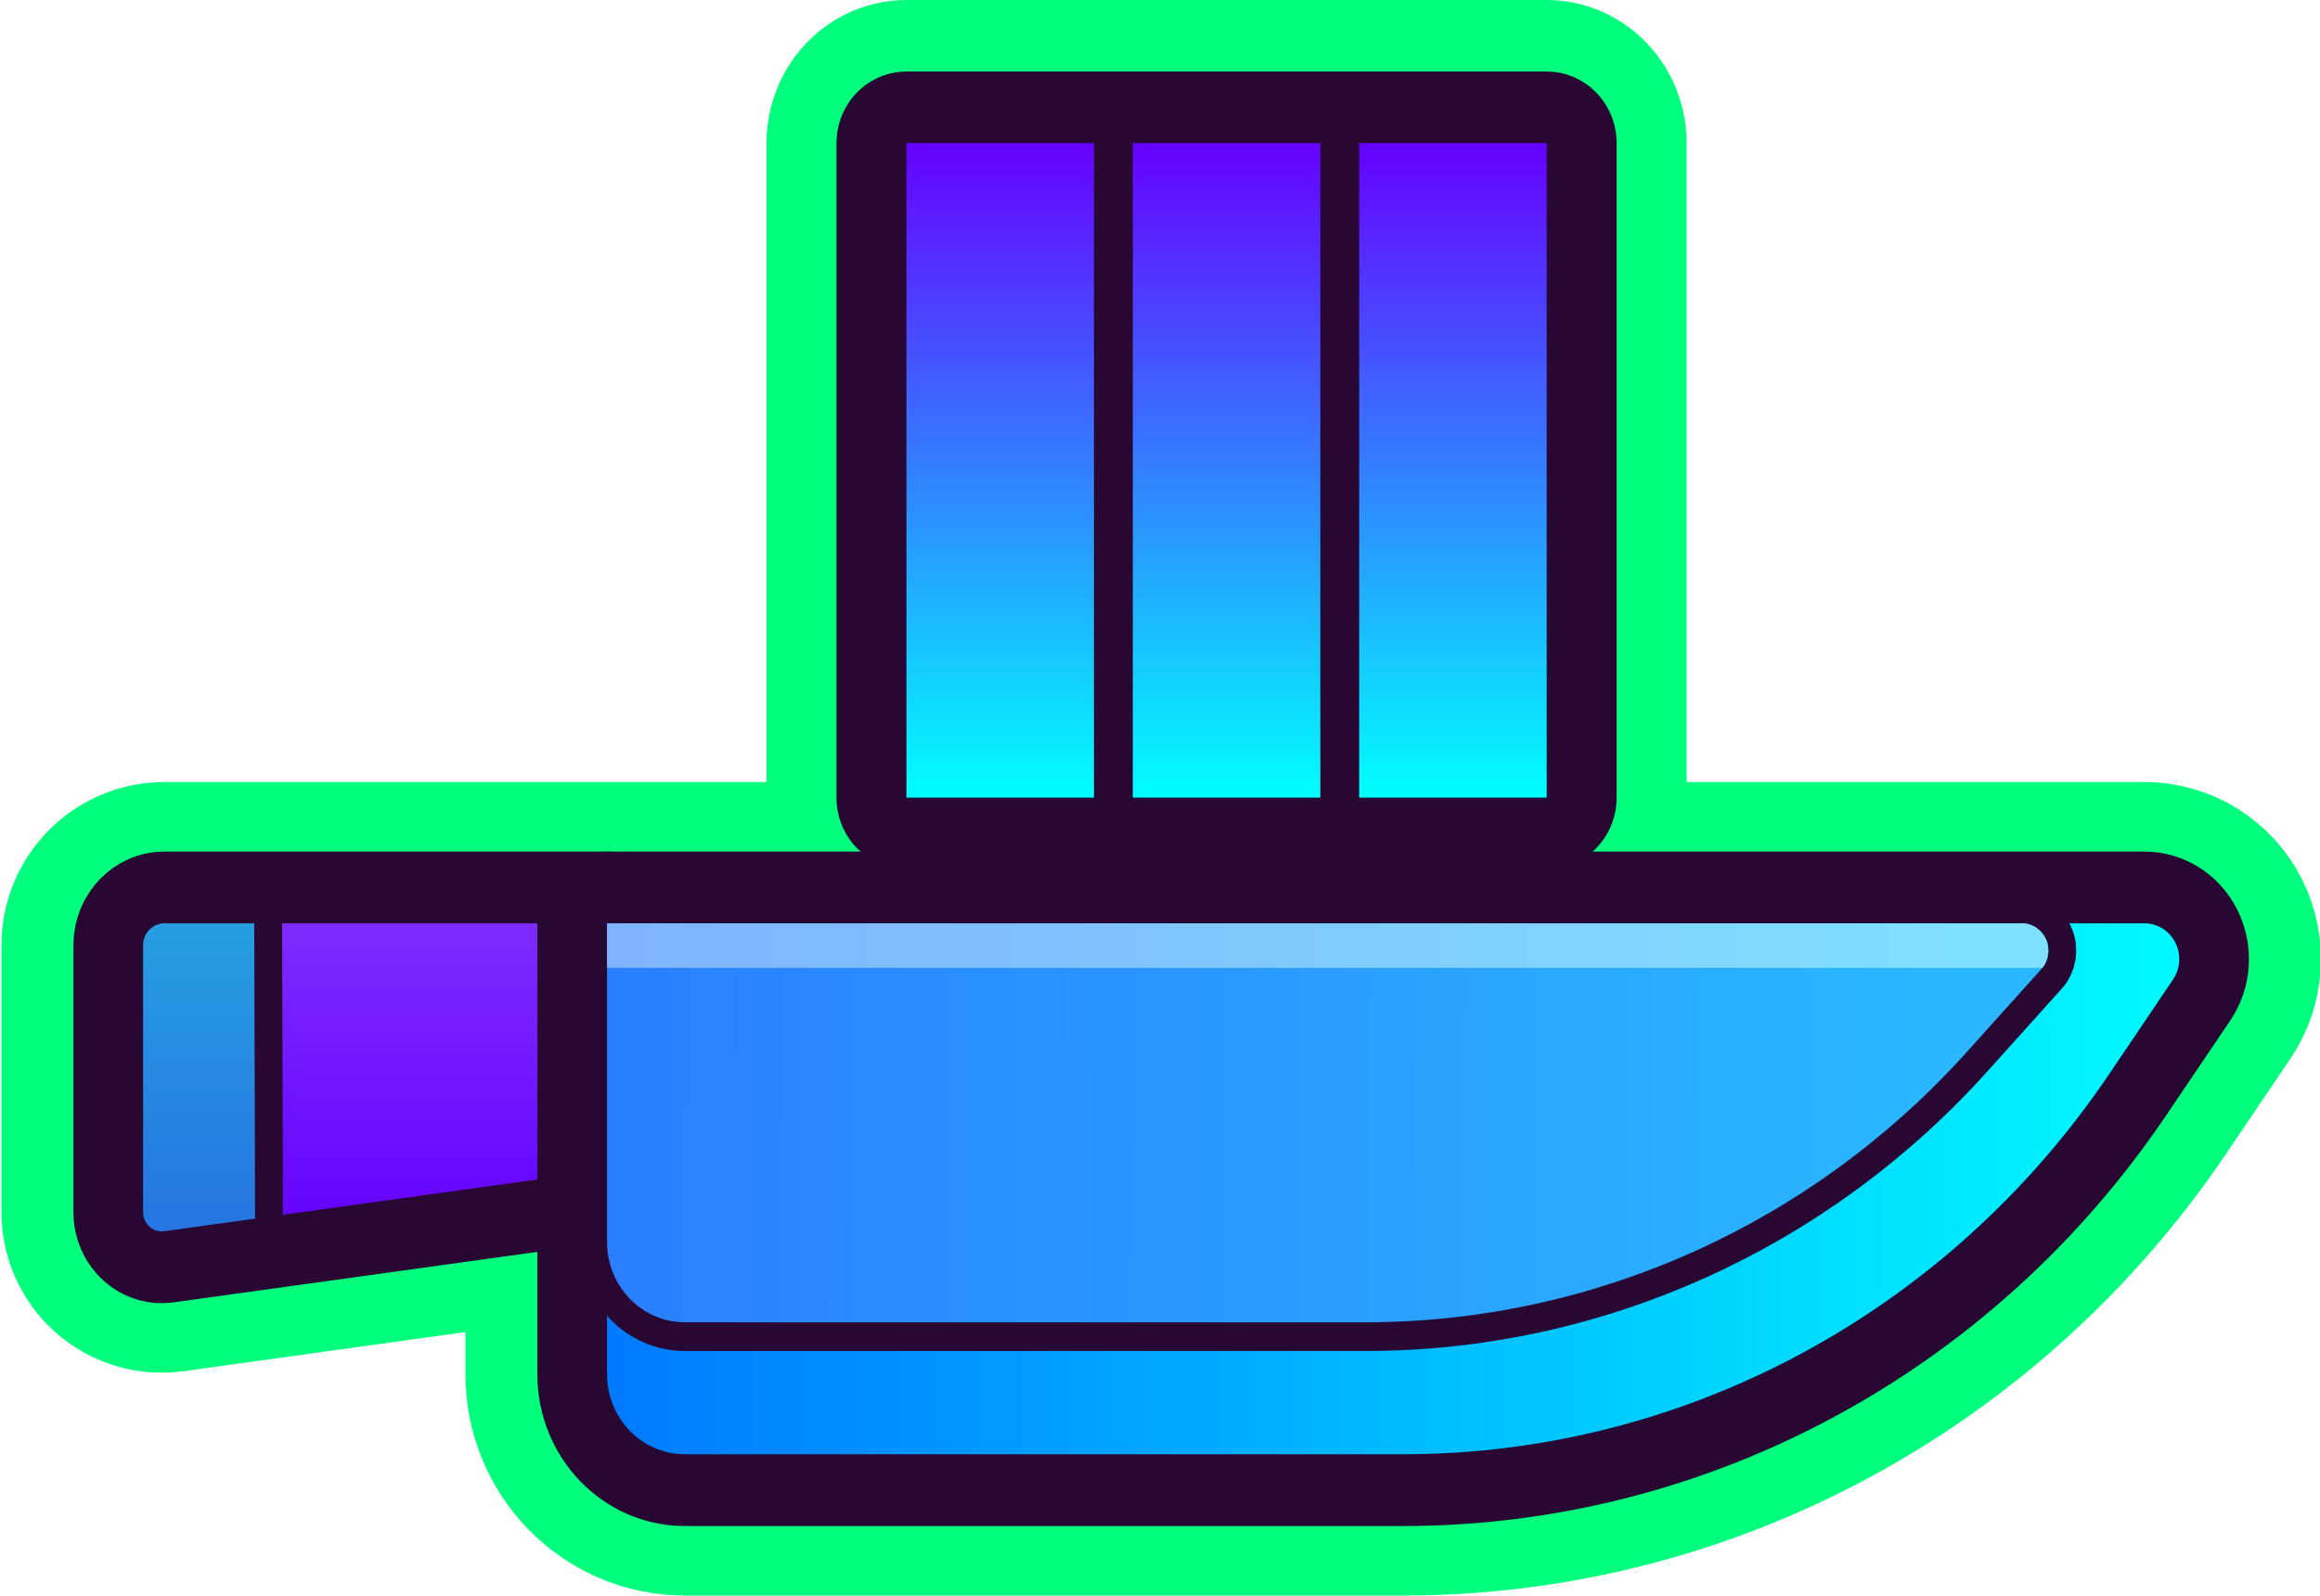
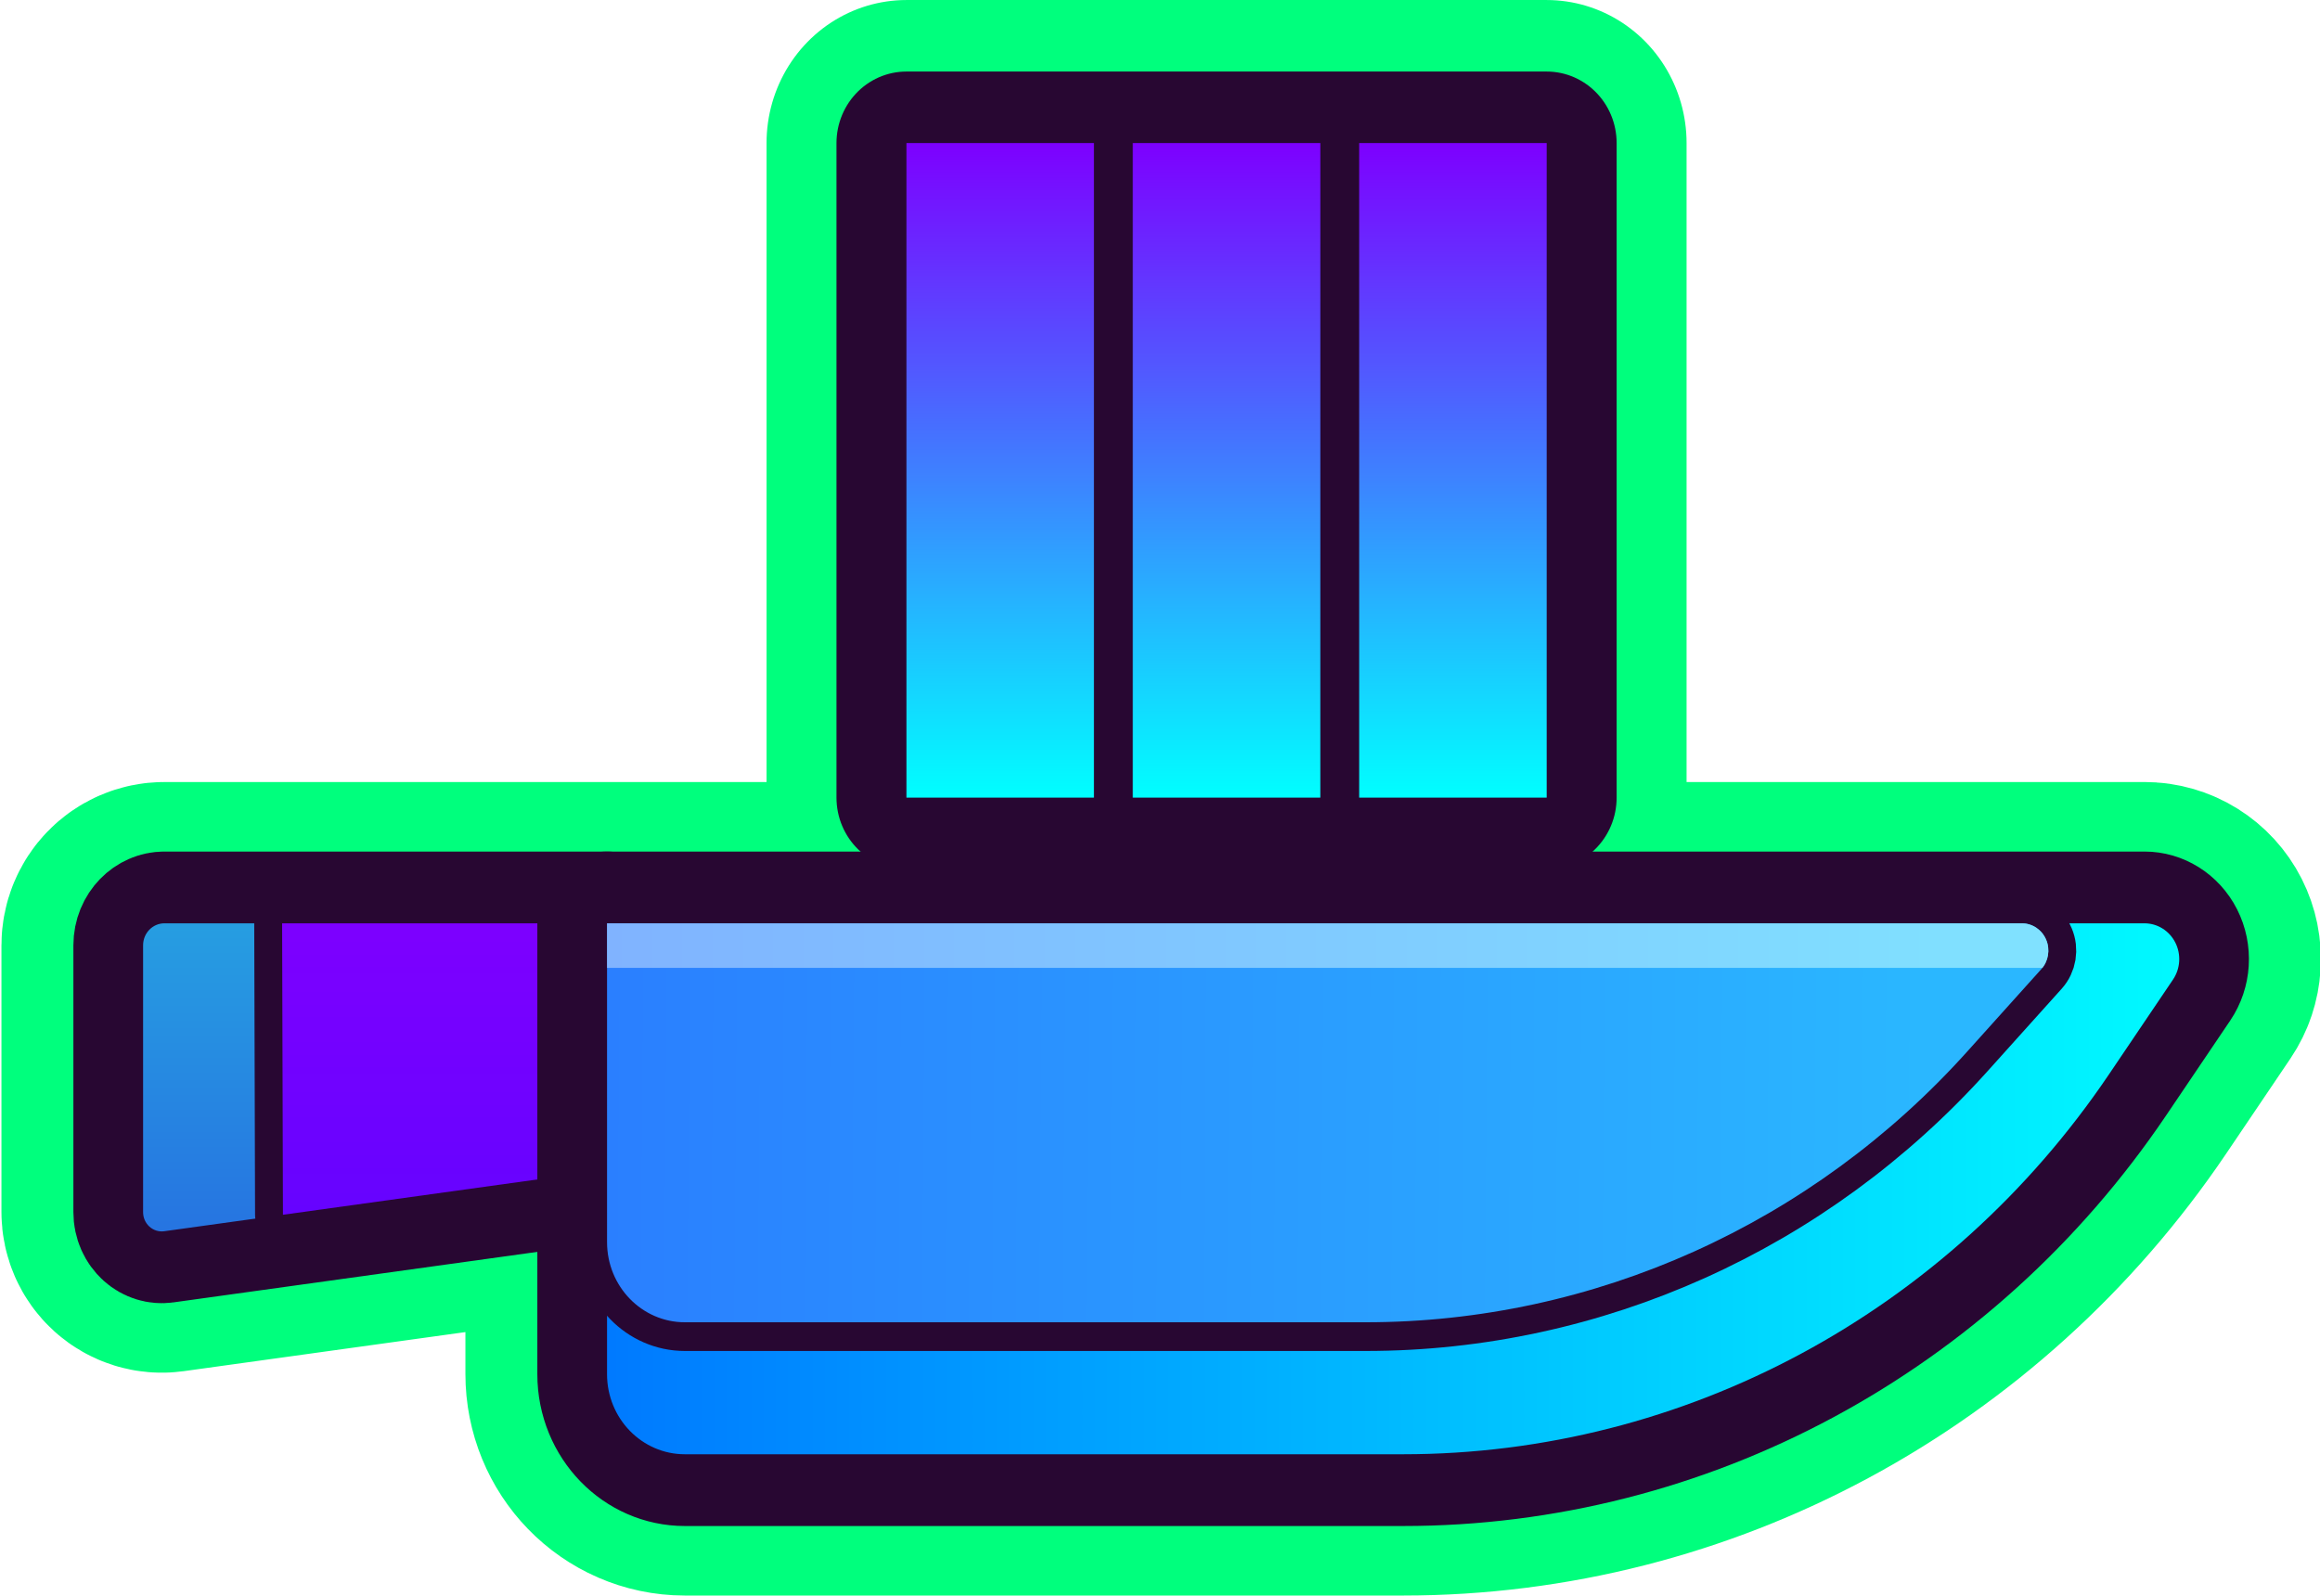
<svg xmlns="http://www.w3.org/2000/svg" xmlns:xlink="http://www.w3.org/1999/xlink" width="216.958mm" height="149.225mm" viewBox="0 0 216.958 149.225" version="1.1" id="svg1">
  <defs id="defs1">
    <linearGradient id="linearGradient40">
      <stop style="stop-color:#269ee1;stop-opacity:1;" offset="0" id="stop41" />
      <stop style="stop-color:#2670e1;stop-opacity:1;" offset="1" id="stop40" />
    </linearGradient>
    <linearGradient id="linearGradient38">
      <stop style="stop-color:#80b3ff;stop-opacity:1;" offset="0" id="stop38" />
      <stop style="stop-color:#80e1ff;stop-opacity:1;" offset="1" id="stop39" />
    </linearGradient>
    <linearGradient id="linearGradient35">
      <stop style="stop-color:#0071ff;stop-opacity:1;" offset="0" id="stop36" />
      <stop style="stop-color:#00ffff;stop-opacity:1;" offset="1" id="stop35" />
    </linearGradient>
    <linearGradient id="linearGradient32">
      <stop style="stop-color:#2ab7ff;stop-opacity:1;" offset="0" id="stop33" />
      <stop style="stop-color:#2a7fff;stop-opacity:1;" offset="1" id="stop32" />
    </linearGradient>
    <linearGradient id="linearGradient30">
-       <stop style="stop-color:#7d2aff;stop-opacity:1;" offset="0" id="stop31" />
+       <stop style="stop-color:#7d00ff;stop-opacity:1;" offset="0" id="stop31" />
      <stop style="stop-color:#6503ff;stop-opacity:1;" offset="1" id="stop30" />
    </linearGradient>
    <linearGradient id="linearGradient26">
-       <stop style="stop-color:#6600ff;stop-opacity:1" offset="0" id="stop26" />
+       <stop style="stop-color:#7d00ff;stop-opacity:1;" offset="0" id="stop26" />
      <stop style="stop-color:#00ffff;stop-opacity:1" offset="1" id="stop27" />
    </linearGradient>
    <linearGradient xlink:href="#linearGradient26" id="linearGradient27" x1="67.733" y1="13.229" x2="67.733" y2="122.237" gradientUnits="userSpaceOnUse" gradientTransform="matrix(0.444002,0,0,0.4317366,61.38967,21.8381)" />
    <linearGradient xlink:href="#linearGradient26" id="linearGradient34" gradientUnits="userSpaceOnUse" gradientTransform="matrix(0.444002,0,0,0.4317366,78.02923,21.8381)" x1="67.733" y1="13.229" x2="67.733" y2="122.237" />
    <linearGradient xlink:href="#linearGradient26" id="linearGradient6" x1="118.018" y1="13.229" x2="118.018" y2="135.996" gradientUnits="userSpaceOnUse" gradientTransform="matrix(0.3833522,0,0,0.3833522,62.19202,22.47819)" />
    <linearGradient xlink:href="#linearGradient30" id="linearGradient31" x1="29.167" y1="77.873" x2="29.167" y2="94.309" gradientUnits="userSpaceOnUse" />
    <linearGradient xlink:href="#linearGradient32" id="linearGradient33" x1="115.684" y1="87.191" x2="41.796" y2="86.582" gradientUnits="userSpaceOnUse" />
    <linearGradient xlink:href="#linearGradient35" id="linearGradient36" x1="35.752" y1="92.375" x2="133.757" y2="92.375" gradientUnits="userSpaceOnUse" />
    <linearGradient xlink:href="#linearGradient38" id="linearGradient39" x1="41.844" y1="86.457" x2="127.353" y2="86.457" gradientUnits="userSpaceOnUse" />
    <linearGradient xlink:href="#linearGradient40" id="linearGradient41" x1="19.586" y1="77.68" x2="19.586" y2="96.391" gradientUnits="userSpaceOnUse" />
    <clipPath clipPathUnits="userSpaceOnUse" id="clipPath43">
      <path id="path43" style="display:inline;fill:url(#linearGradient43);fill-opacity:1;stroke:none;stroke-width:4.835;stroke-linecap:round;stroke-linejoin:round;stroke-dasharray:none;stroke-opacity:1;paint-order:stroke fill markers" d="m 41.796,77.873 79.575,5.8e-5 a 1.491,1.491 66.394 0 1 1.094,2.504 l -4.168,4.503 A 46.107,46.107 156.394 0 1 84.461,99.667 H 46.173 a 4.376,4.376 45 0 1 -4.376,-4.376 z" transform="matrix(1.095379,0,0,1.093309,-3.939094,-1.336116)" />
    </clipPath>
    <linearGradient xlink:href="#linearGradient32" id="linearGradient43" gradientUnits="userSpaceOnUse" x1="115.684" y1="87.191" x2="41.796" y2="86.582" />
  </defs>
  <g id="layer1" transform="translate(0,22.96736)">
    <g id="g54" transform="matrix(0.9775417,0,0,0.9753433,0.3398506,1.940146)" style="stroke-width:1.024">
      <path id="path8" style="fill:#000000;fill-opacity:0;stroke:#00ff7d;stroke-width:27.097;stroke-linecap:round;stroke-linejoin:round;stroke-dasharray:none;stroke-opacity:1;paint-order:stroke fill markers" d="m 15.381,62.999 a 2.041,2.106 0 0 0 -2.041,2.107 v 25.595 a 1.784,1.841 0 0 0 2.023,1.824 l 42.362,-5.892 v 6.94 12.656 a 7.443,7.682 0 0 0 7.443,7.682 h 68.717 a 82.229,84.862 0 0 0 67.506,-36.407 l 6.143,-9.115 a 3.324,3.431 0 0 0 -2.729,-5.39 H 199.792 57.725 Z" />
      <g id="g1" transform="matrix(1.301418,0,0,1.333682,-1.170843,-48.56308)" style="stroke-width:0.777">
        <rect style="display:inline;fill:#000000;stroke:#00ff7d;stroke-width:20.567;stroke-linecap:round;stroke-linejoin:round;stroke-dasharray:none;stroke-opacity:1;paint-order:stroke fill markers" id="rect26" width="47.063" height="47.063" x="67.263" y="27.55" />
        <rect style="display:inline;fill:#280732;stroke:#280732;stroke-width:10.284;stroke-linecap:round;stroke-linejoin:round;stroke-dasharray:none;stroke-opacity:1;paint-order:stroke fill markers;fill-opacity:1" id="rect16" width="47.063" height="47.063" x="67.263" y="27.55" />
        <rect style="display:inline;fill:url(#linearGradient27);fill-opacity:1;stroke:none;stroke-width:10.284;stroke-linecap:round;stroke-linejoin:round;stroke-dasharray:none;stroke-opacity:1;paint-order:stroke fill markers" id="rect17" width="13.784" height="47.063" x="67.263" y="27.55" />
        <rect style="display:inline;fill:url(#linearGradient34);fill-opacity:1;stroke:none;stroke-width:10.284;stroke-linecap:round;stroke-linejoin:round;stroke-dasharray:none;stroke-opacity:1;paint-order:stroke fill markers" id="rect34" width="13.784" height="47.063" x="83.903" y="27.55" />
        <rect style="display:inline;fill:url(#linearGradient6);stroke:none;stroke-width:10.284;stroke-linecap:round;stroke-linejoin:round;stroke-dasharray:none;stroke-opacity:1;paint-order:stroke fill markers" id="rect35" width="13.784" height="47.063" x="100.543" y="27.55" />
      </g>
      <g id="g47" style="display:inline;stroke-width:0.649" transform="matrix(1.552775,0,0,1.60553,-7.247285,-68.99029)">
        <path id="path44" style="fill:url(#linearGradient41);fill-opacity:1;stroke:#280732;stroke-width:7.841;stroke-linecap:round;stroke-linejoin:round;stroke-dasharray:none;stroke-opacity:1;paint-order:stroke fill markers" d="m 16.719,77.873 h 24.895 v 13.464 L 16.709,94.694 A 1.049,1.049 41.162 0 1 15.52,93.654 V 79.073 a 1.2,1.2 135 0 1 1.2,-1.2 z" transform="matrix(1.095379,0,0,1.093309,-3.741056,-2.929677)" />
        <path id="path45" style="fill:url(#linearGradient31);fill-opacity:1;stroke:#280732;stroke-width:3.136;stroke-linecap:round;stroke-linejoin:round;stroke-dasharray:none;stroke-opacity:1;paint-order:stroke fill markers" d="m 23.339,77.873 h 18.275 v 13.464 l -18.228,2.457 z" transform="matrix(1.095379,0,0,1.093309,-3.741056,-2.929677)" />
        <path id="path46" style="fill:url(#linearGradient36);fill-opacity:1;stroke:#280732;stroke-width:7.841;stroke-linecap:round;stroke-linejoin:round;stroke-dasharray:none;stroke-opacity:1;paint-order:stroke fill markers" d="m 41.796,77.873 h 86.473 a 1.955,1.955 62.41 0 1 1.605,3.071 l -3.612,5.193 A 48.345,48.345 152.41 0 1 86.573,106.877 h -40.401 a 4.376,4.376 45 0 1 -4.376,-4.376 z" transform="matrix(1.095379,0,0,1.093309,-3.939982,-2.929677)" />
        <path id="path47" style="fill:url(#linearGradient33);fill-opacity:1;stroke:#280732;stroke-width:3.136;stroke-linecap:round;stroke-linejoin:round;stroke-dasharray:none;stroke-opacity:1;paint-order:stroke fill markers" d="m 41.796,77.873 79.575,5.8e-5 a 1.491,1.491 66.394 0 1 1.094,2.504 l -4.168,4.503 A 46.107,46.107 156.394 0 1 84.461,99.667 H 46.173 a 4.376,4.376 45 0 1 -4.376,-4.376 z" transform="matrix(1.095379,0,0,1.093309,-3.939982,-2.929677)" />
        <rect style="display:inline;fill:url(#linearGradient39);stroke:none;stroke-width:3.432;stroke-linecap:round;stroke-linejoin:round;stroke-dasharray:none;stroke-opacity:1;paint-order:stroke fill markers" id="rect47" width="91.492" height="2.661" x="41.844" y="83.803" clip-path="url(#clipPath43)" transform="translate(-8.8810277e-4,-1.593561)" />
      </g>
    </g>
  </g>
</svg>
